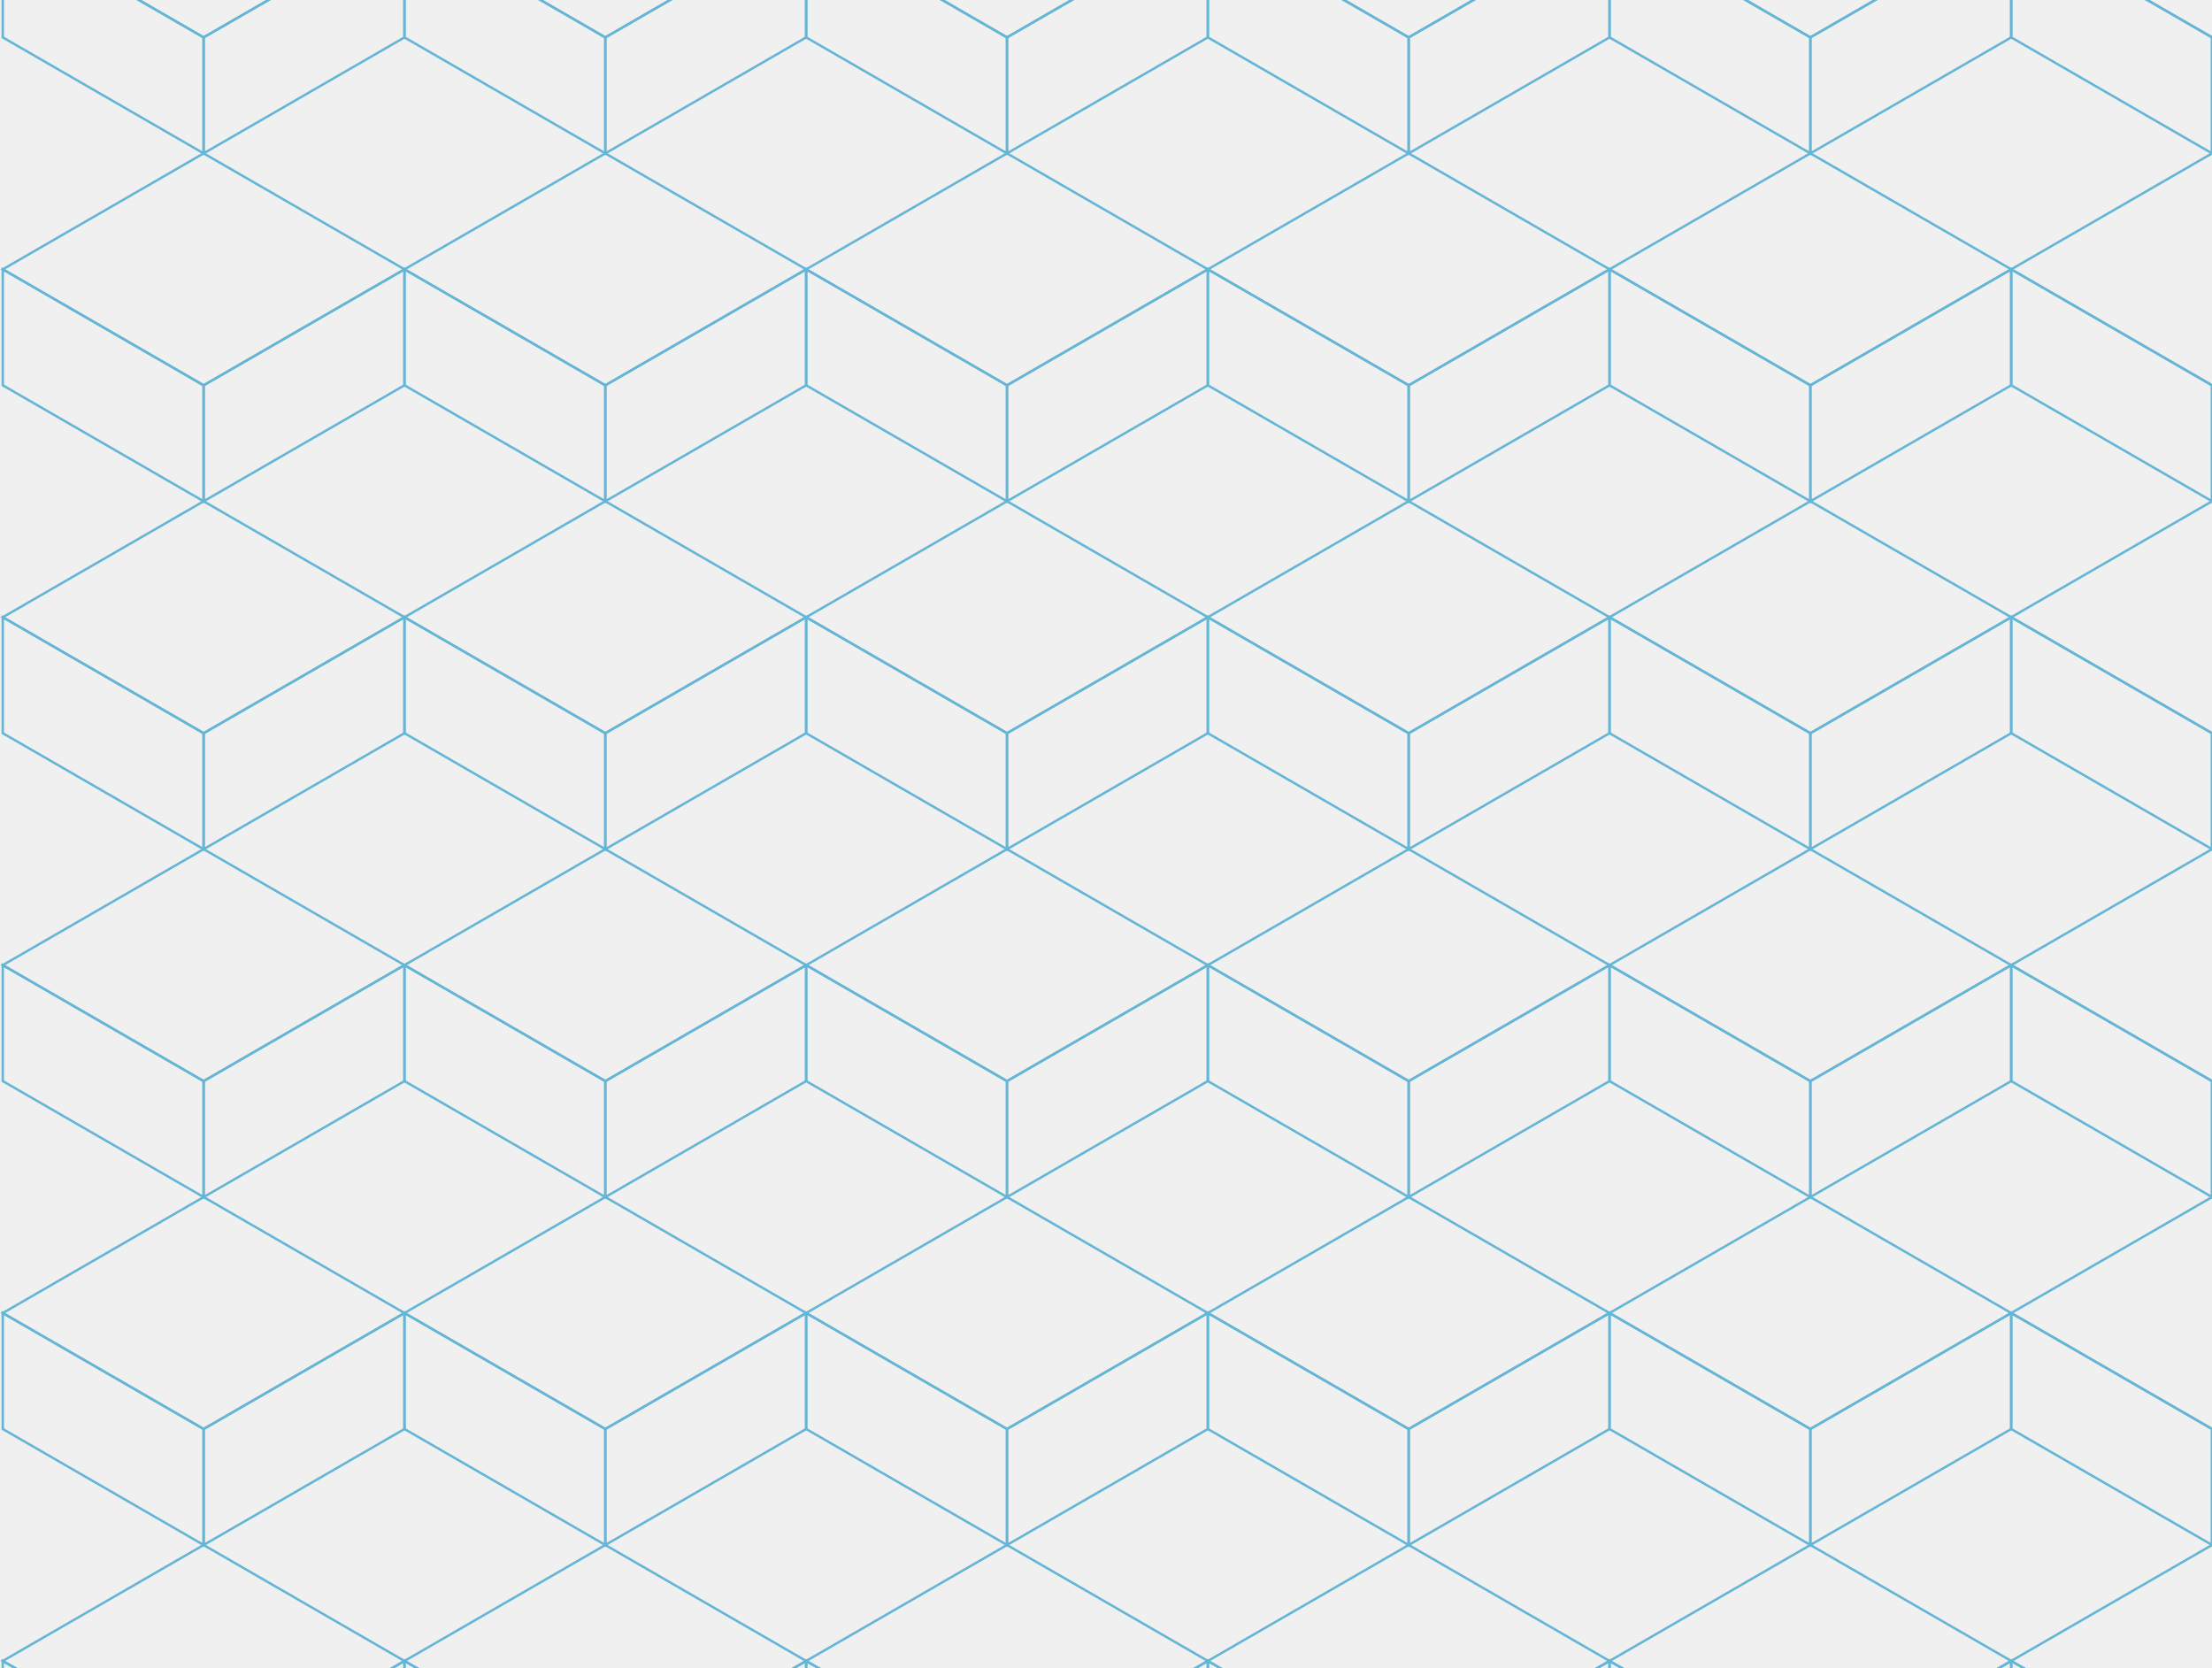
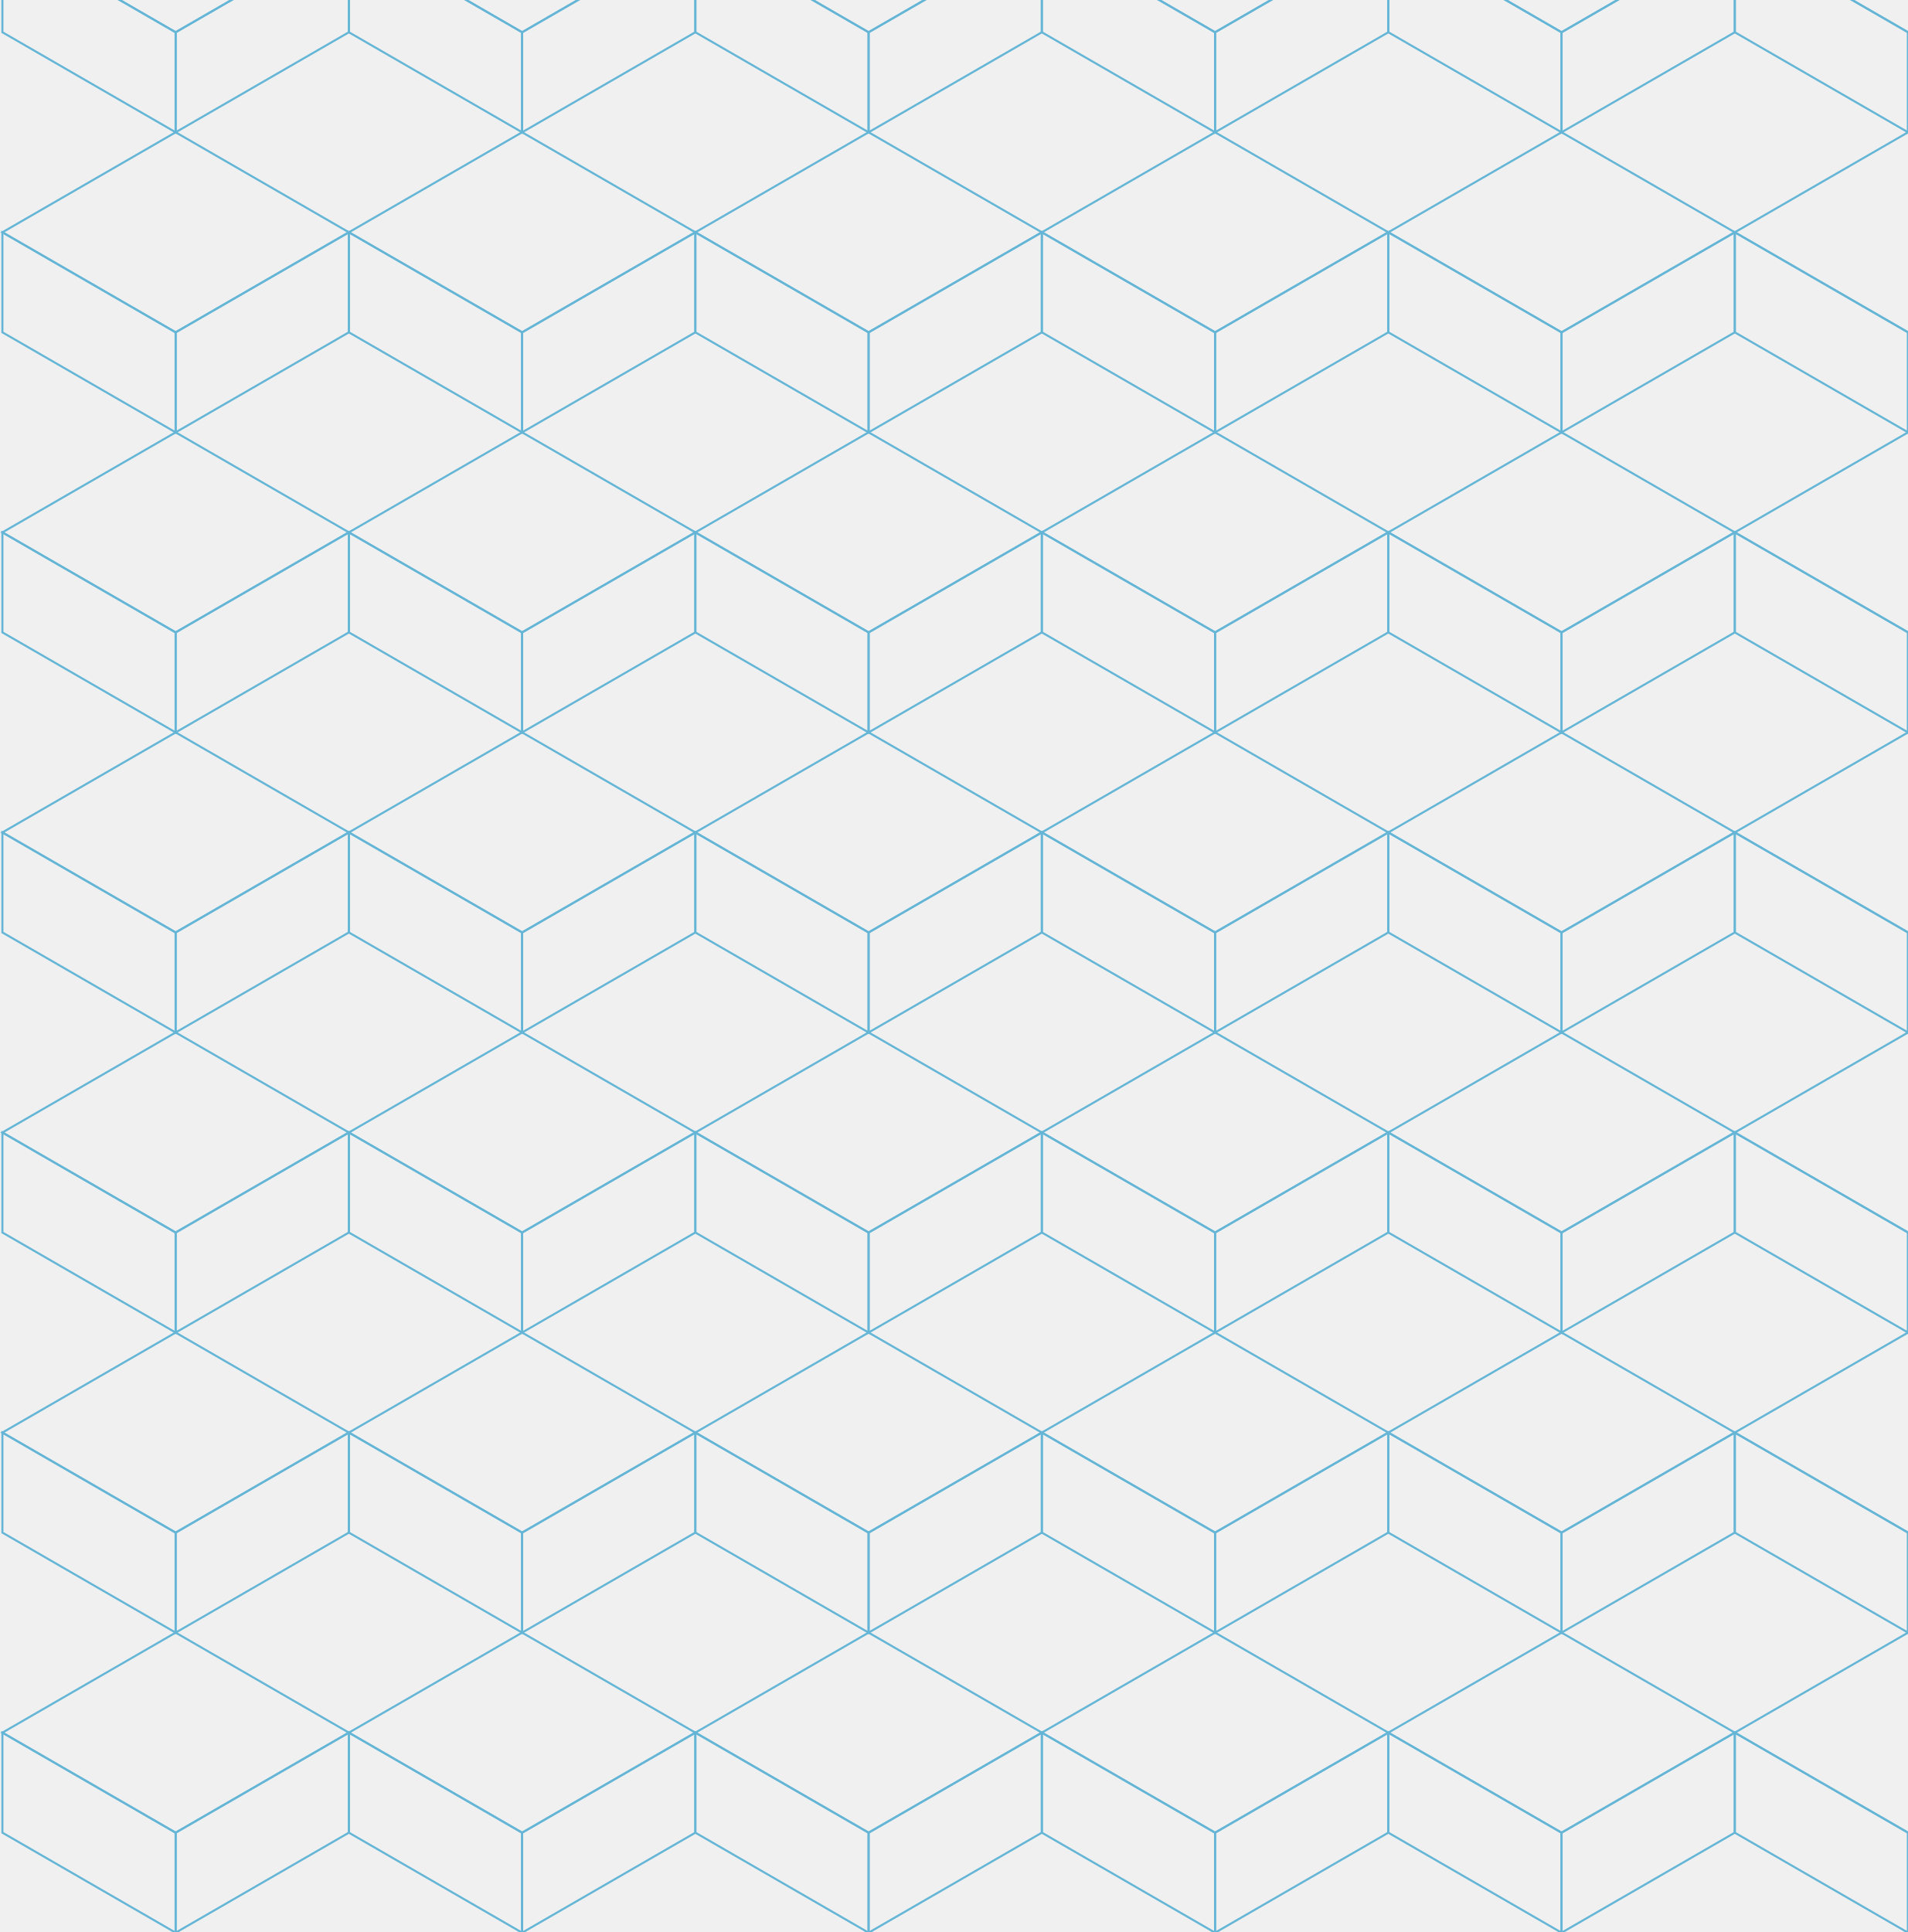
- <svg xmlns="http://www.w3.org/2000/svg" width="796" height="600" fill="none" viewBox="0 0 796 600">
-   <path stroke="#65B6D6" d="M0 0h83.455v83.455H0z" transform="matrix(.86603 .5 -.86603 .5 73.275 -70)" />
-   <path stroke="#65B6D6" d="M0 0h83.455v41.728H0z" transform="matrix(.86603 .5 0 1 1 -28.272)" />
-   <path stroke="#65B6D6" d="M0 0h83.455v41.728H0z" transform="matrix(.86603 -.5 0 1 73.275 13.456)" />
-   <path stroke="#65B6D6" d="M0 0h83.455v83.455H0z" transform="matrix(.86603 .5 -.86603 .5 73.275 55.184)" />
-   <path stroke="#65B6D6" d="M0 0h83.455v41.728H0z" transform="matrix(.86603 .5 0 1 1 96.911)" />
-   <path stroke="#65B6D6" d="M0 0h83.455v41.728H0z" transform="matrix(.86603 -.5 0 1 73.275 138.639)" />
-   <path stroke="#65B6D6" d="M0 0h83.455v83.455H0z" transform="matrix(.86603 .5 -.86603 .5 73.275 180.366)" />
-   <path stroke="#65B6D6" d="M0 0h83.455v41.728H0z" transform="matrix(.86603 .5 0 1 1 222.094)" />
-   <path stroke="#65B6D6" d="M0 0h83.455v41.728H0z" transform="matrix(.86603 -.5 0 1 73.275 263.821)" />
-   <path stroke="#65B6D6" d="M0 0h83.455v83.455H0z" transform="matrix(.86603 .5 -.86603 .5 73.275 305.55)" />
-   <path stroke="#65B6D6" d="M0 0h83.455v41.728H0z" transform="matrix(.86603 .5 0 1 1 347.277)" />
-   <path stroke="#65B6D6" d="M0 0h83.455v41.728H0z" transform="matrix(.86603 -.5 0 1 73.275 389.005)" />
-   <path stroke="#65B6D6" d="M0 0h83.455v83.455H0z" transform="matrix(.86603 .5 -.86603 .5 73.275 430.732)" />
-   <path stroke="#65B6D6" d="M0 0h83.455v41.728H0z" transform="matrix(.86603 .5 0 1 1 472.46)" />
-   <path stroke="#65B6D6" d="M0 0h83.455v41.728H0z" transform="matrix(.86603 -.5 0 1 73.275 514.188)" />
-   <path stroke="#65B6D6" d="M0 0h83.455v83.455H0z" transform="matrix(.86603 .5 -.86603 .5 73.275 555.924)" />
-   <path stroke="#65B6D6" d="M0 0h83.455v41.728H0z" transform="matrix(.86603 .5 0 1 1 597.652)" />
-   <path stroke="#65B6D6" d="M0 0h83.455v41.728H0z" transform="matrix(.86603 -.5 0 1 73.275 639.379)" />
-   <path stroke="#65B6D6" d="M0 0h83.455v83.455H0z" transform="matrix(.86603 .5 -.86603 .5 217.824 -70)" />
-   <path stroke="#65B6D6" d="M0 0h83.455v41.728H0z" transform="matrix(.86603 .5 0 1 145.549 -28.272)" />
-   <path stroke="#65B6D6" d="M0 0h83.455v41.728H0z" transform="matrix(.86603 -.5 0 1 217.824 13.456)" />
-   <path stroke="#65B6D6" d="M0 0h83.455v83.455H0z" transform="matrix(.86603 .5 -.86603 .5 217.823 55.184)" />
-   <path stroke="#65B6D6" d="M0 0h83.455v41.728H0z" transform="matrix(.86603 .5 0 1 145.549 96.912)" />
-   <path stroke="#65B6D6" d="M0 0h83.455v41.728H0z" transform="matrix(.86603 -.5 0 1 217.823 138.639)" />
-   <path stroke="#65B6D6" d="M0 0h83.455v83.455H0z" transform="matrix(.86603 .5 -.86603 .5 217.824 180.366)" />
-   <path stroke="#65B6D6" d="M0 0h83.455v41.728H0z" transform="matrix(.86603 .5 0 1 145.549 222.094)" />
-   <path stroke="#65B6D6" d="M0 0h83.455v41.728H0z" transform="matrix(.86603 -.5 0 1 217.824 263.821)" />
-   <path stroke="#65B6D6" d="M0 0h83.455v83.455H0z" transform="matrix(.86603 .5 -.86603 .5 217.823 305.549)" />
-   <path stroke="#65B6D6" d="M0 0h83.455v41.728H0z" transform="matrix(.86603 .5 0 1 145.549 347.277)" />
-   <path stroke="#65B6D6" d="M0 0h83.455v41.728H0z" transform="matrix(.86603 -.5 0 1 217.824 389.005)" />
-   <path stroke="#65B6D6" d="M0 0h83.455v83.455H0z" transform="matrix(.86603 .5 -.86603 .5 217.824 430.733)" />
-   <path stroke="#65B6D6" d="M0 0h83.455v41.728H0z" transform="matrix(.86603 .5 0 1 145.549 472.46)" />
-   <path stroke="#65B6D6" d="M0 0h83.455v41.728H0z" transform="matrix(.86603 -.5 0 1 217.824 514.188)" />
-   <path stroke="#65B6D6" d="M0 0h83.455v83.455H0z" transform="matrix(.86603 .5 -.86603 .5 217.824 555.924)" />
-   <path stroke="#65B6D6" d="M0 0h83.455v41.728H0z" transform="matrix(.86603 .5 0 1 145.549 597.651)" />
-   <path stroke="#65B6D6" d="M0 0h83.455v41.728H0z" transform="matrix(.86603 -.5 0 1 217.824 639.379)" />
-   <path stroke="#65B6D6" d="M0 0h83.455v83.455H0z" transform="matrix(.86603 .5 -.86603 .5 362.373 -70)" />
-   <path stroke="#65B6D6" d="M0 0h83.455v41.728H0z" transform="matrix(.86603 .5 0 1 290.098 -28.271)" />
-   <path stroke="#65B6D6" d="M0 0h83.455v41.728H0z" transform="matrix(.86603 -.5 0 1 362.373 13.456)" />
-   <path stroke="#65B6D6" d="M0 0h83.455v83.455H0z" transform="matrix(.86603 .5 -.86603 .5 362.373 55.184)" />
-   <path stroke="#65B6D6" d="M0 0h83.455v41.728H0z" transform="matrix(.86603 .5 0 1 290.098 96.912)" />
-   <path stroke="#65B6D6" d="M0 0h83.455v41.728H0z" transform="matrix(.86603 -.5 0 1 362.373 138.639)" />
-   <path stroke="#65B6D6" d="M0 0h83.455v83.455H0z" transform="matrix(.86603 .5 -.86603 .5 362.373 180.366)" />
-   <path stroke="#65B6D6" d="M0 0h83.455v41.728H0z" transform="matrix(.86603 .5 0 1 290.098 222.094)" />
-   <path stroke="#65B6D6" d="M0 0h83.455v41.728H0z" transform="matrix(.86603 -.5 0 1 362.373 263.821)" />
-   <path stroke="#65B6D6" d="M0 0h83.455v83.455H0z" transform="matrix(.86603 .5 -.86603 .5 362.373 305.55)" />
-   <path stroke="#65B6D6" d="M0 0h83.455v41.728H0z" transform="matrix(.86603 .5 0 1 290.098 347.277)" />
-   <path stroke="#65B6D6" d="M0 0h83.455v41.728H0z" transform="matrix(.86603 -.5 0 1 362.373 389.005)" />
-   <path stroke="#65B6D6" d="M0 0h83.455v83.455H0z" transform="matrix(.86603 .5 -.86603 .5 362.373 430.732)" />
-   <path stroke="#65B6D6" d="M0 0h83.455v41.728H0z" transform="matrix(.86603 .5 0 1 290.098 472.46)" />
-   <path stroke="#65B6D6" d="M0 0h83.455v41.728H0z" transform="matrix(.86603 -.5 0 1 362.373 514.188)" />
-   <path stroke="#65B6D6" d="M0 0h83.455v83.455H0z" transform="matrix(.86603 .5 -.86603 .5 362.373 555.924)" />
-   <path stroke="#65B6D6" d="M0 0h83.455v41.728H0z" transform="matrix(.86603 .5 0 1 290.099 597.651)" />
-   <path stroke="#65B6D6" d="M0 0h83.455v41.728H0z" transform="matrix(.86603 -.5 0 1 362.373 639.379)" />
-   <path stroke="#65B6D6" d="M0 0h83.455v83.455H0z" transform="matrix(.86603 .5 -.86603 .5 506.922 -70)" />
-   <path stroke="#65B6D6" d="M0 0h83.455v41.728H0z" transform="matrix(.86603 .5 0 1 434.647 -28.271)" />
-   <path stroke="#65B6D6" d="M0 0h83.455v41.728H0z" transform="matrix(.86603 -.5 0 1 506.922 13.456)" />
-   <path stroke="#65B6D6" d="M0 0h83.455v83.455H0z" transform="matrix(.86603 .5 -.86603 .5 506.922 55.184)" />
-   <path stroke="#65B6D6" d="M0 0h83.455v41.728H0z" transform="matrix(.86603 .5 0 1 434.647 96.911)" />
-   <path stroke="#65B6D6" d="M0 0h83.455v41.728H0z" transform="matrix(.86603 -.5 0 1 506.922 138.639)" />
-   <path stroke="#65B6D6" d="M0 0h83.455v83.455H0z" transform="matrix(.86603 .5 -.86603 .5 506.922 180.366)" />
-   <path stroke="#65B6D6" d="M0 0h83.455v41.728H0z" transform="matrix(.86603 .5 0 1 434.647 222.094)" />
-   <path stroke="#65B6D6" d="M0 0h83.455v41.728H0z" transform="matrix(.86603 -.5 0 1 506.922 263.821)" />
-   <path stroke="#65B6D6" d="M0 0h83.455v83.455H0z" transform="matrix(.86603 .5 -.86603 .5 506.922 305.549)" />
-   <path stroke="#65B6D6" d="M0 0h83.455v41.728H0z" transform="matrix(.86603 .5 0 1 434.648 347.277)" />
-   <path stroke="#65B6D6" d="M0 0h83.455v41.728H0z" transform="matrix(.86603 -.5 0 1 506.922 389.005)" />
-   <path stroke="#65B6D6" d="M0 0h83.455v83.455H0z" transform="matrix(.86603 .5 -.86603 .5 506.922 430.732)" />
-   <path stroke="#65B6D6" d="M0 0h83.455v41.728H0z" transform="matrix(.86603 .5 0 1 434.648 472.46)" />
-   <path stroke="#65B6D6" d="M0 0h83.455v41.728H0z" transform="matrix(.86603 -.5 0 1 506.922 514.188)" />
-   <path stroke="#65B6D6" d="M0 0h83.455v83.455H0z" transform="matrix(.86603 .5 -.86603 .5 506.922 555.925)" />
-   <path stroke="#65B6D6" d="M0 0h83.455v41.728H0z" transform="matrix(.86603 .5 0 1 434.648 597.653)" />
-   <path stroke="#65B6D6" d="M0 0h83.455v41.728H0z" transform="matrix(.86603 -.5 0 1 506.922 639.381)" />
-   <path stroke="#65B6D6" d="M0 0h83.455v83.455H0z" transform="matrix(.86603 .5 -.86603 .5 651.471 -69.999)" />
-   <path stroke="#65B6D6" d="M0 0h83.455v41.728H0z" transform="matrix(.86603 .5 0 1 579.196 -28.271)" />
-   <path stroke="#65B6D6" d="M0 0h83.455v41.728H0z" transform="matrix(.86603 -.5 0 1 651.471 13.456)" />
-   <path stroke="#65B6D6" d="M0 0h83.455v83.455H0z" transform="matrix(.86603 .5 -.86603 .5 651.471 55.184)" />
-   <path stroke="#65B6D6" d="M0 0h83.455v41.728H0z" transform="matrix(.86603 .5 0 1 579.196 96.911)" />
-   <path stroke="#65B6D6" d="M0 0h83.455v41.728H0z" transform="matrix(.86603 -.5 0 1 651.471 138.639)" />
-   <path stroke="#65B6D6" d="M0 0h83.455v83.455H0z" transform="matrix(.86603 .5 -.86603 .5 651.471 180.366)" />
-   <path stroke="#65B6D6" d="M0 0h83.455v41.728H0z" transform="matrix(.86603 .5 0 1 579.196 222.094)" />
-   <path stroke="#65B6D6" d="M0 0h83.455v41.728H0z" transform="matrix(.86603 -.5 0 1 651.471 263.822)" />
-   <path stroke="#65B6D6" d="M0 0h83.455v83.455H0z" transform="matrix(.86603 .5 -.86603 .5 651.47 305.551)" />
-   <path stroke="#65B6D6" d="M0 0h83.455v41.728H0z" transform="matrix(.86603 .5 0 1 579.196 347.277)" />
-   <path stroke="#65B6D6" d="M0 0h83.455v41.728H0z" transform="matrix(.86603 -.5 0 1 651.47 389.005)" />
-   <path stroke="#65B6D6" d="M0 0h83.455v83.455H0z" transform="matrix(.86603 .5 -.86603 .5 651.471 430.732)" />
-   <path stroke="#65B6D6" d="M0 0h83.455v41.728H0z" transform="matrix(.86603 .5 0 1 579.196 472.46)" />
-   <path stroke="#65B6D6" d="M0 0h83.455v41.728H0z" transform="matrix(.86603 -.5 0 1 651.471 514.188)" />
-   <path stroke="#65B6D6" d="M0 0h83.455v83.455H0z" transform="matrix(.86603 .5 -.86603 .5 651.471 555.924)" />
-   <path stroke="#65B6D6" d="M0 0h83.455v41.728H0z" transform="matrix(.86603 .5 0 1 579.196 597.651)" />
-   <path stroke="#65B6D6" d="M0 0h83.455v41.728H0z" transform="matrix(.86603 -.5 0 1 651.47 639.379)" />
-   <path stroke="#65B6D6" d="M0 0h83.455v83.455H0z" transform="matrix(.86603 .5 -.86603 .5 796.019 -70)" />
-   <path stroke="#65B6D6" d="M0 0h83.455v41.728H0z" transform="matrix(.86603 .5 0 1 723.745 -28.272)" />
-   <path stroke="#65B6D6" d="M0 0h83.455v41.728H0z" transform="matrix(.86603 -.5 0 1 796.019 13.456)" />
-   <path stroke="#65B6D6" d="M0 0h83.455v83.455H0z" transform="matrix(.86603 .5 -.86603 .5 796.019 55.184)" />
-   <path stroke="#65B6D6" d="M0 0h83.455v41.728H0z" transform="matrix(.86603 .5 0 1 723.745 96.912)" />
-   <path stroke="#65B6D6" d="M0 0h83.455v41.728H0z" transform="matrix(.86603 -.5 0 1 796.019 138.639)" />
-   <path stroke="#65B6D6" d="M0 0h83.455v83.455H0z" transform="matrix(.86603 .5 -.86603 .5 796.019 180.366)" />
-   <path stroke="#65B6D6" d="M0 0h83.455v41.728H0z" transform="matrix(.86603 .5 0 1 723.745 222.094)" />
-   <path stroke="#65B6D6" d="M0 0h83.455v41.728H0z" transform="matrix(.86603 -.5 0 1 796.019 263.821)" />
-   <path stroke="#65B6D6" d="M0 0h83.455v83.455H0z" transform="matrix(.86603 .5 -.86603 .5 796.019 305.55)" />
-   <path stroke="#65B6D6" d="M0 0h83.455v41.728H0z" transform="matrix(.86603 .5 0 1 723.745 347.278)" />
-   <path stroke="#65B6D6" d="M0 0h83.455v41.728H0z" transform="matrix(.86603 -.5 0 1 796.019 389.005)" />
-   <path stroke="#65B6D6" d="M0 0h83.455v83.455H0z" transform="matrix(.86603 .5 -.86603 .5 796.019 430.732)" />
-   <path stroke="#65B6D6" d="M0 0h83.455v41.728H0z" transform="matrix(.86603 .5 0 1 723.745 472.46)" />
-   <path stroke="#65B6D6" d="M0 0h83.455v41.728H0z" transform="matrix(.86603 -.5 0 1 796.019 514.188)" />
-   <path stroke="#65B6D6" d="M0 0h83.455v83.455H0z" transform="matrix(.86603 .5 -.86603 .5 796.018 555.922)" />
-   <path stroke="#65B6D6" d="M0 0h83.455v41.728H0z" transform="matrix(.86603 .5 0 1 723.743 597.65)" />
-   <path stroke="#65B6D6" d="M0 0h83.455v41.728H0z" transform="matrix(.86603 -.5 0 1 796.018 639.377)" />
+ <svg xmlns="http://www.w3.org/2000/svg" width="796" height="806" viewBox="0 0 796 806" fill="none">
+   <g clip-path="url(#clip0_37_5725)">
+     <rect width="83.455" height="83.455" transform="matrix(0.866025 0.5 -0.866025 0.5 73.2751 -69.9995)" stroke="#65B6D6" />
+     <rect width="83.455" height="41.728" transform="matrix(0.866025 0.5 0 1 1.00046 -28.272)" stroke="#65B6D6" />
+     <rect width="83.455" height="41.728" transform="matrix(0.866025 -0.5 0 1 73.2751 13.4561)" stroke="#65B6D6" />
+     <rect width="83.455" height="83.455" transform="matrix(0.866025 0.5 -0.866025 0.5 73.2751 55.1841)" stroke="#65B6D6" />
+     <rect width="83.455" height="41.728" transform="matrix(0.866025 0.5 0 1 1.00046 96.9114)" stroke="#65B6D6" />
+     <rect width="83.455" height="41.728" transform="matrix(0.866025 -0.5 0 1 73.2751 138.639)" stroke="#65B6D6" />
+     <rect width="83.455" height="83.455" transform="matrix(0.866025 0.5 -0.866025 0.5 73.2746 180.366)" stroke="#65B6D6" />
+     <rect width="83.455" height="41.728" transform="matrix(0.866025 0.5 0 1 1 222.094)" stroke="#65B6D6" />
+     <rect width="83.455" height="41.728" transform="matrix(0.866025 -0.5 0 1 73.2746 263.821)" stroke="#65B6D6" />
+     <rect width="83.455" height="83.455" transform="matrix(0.866025 0.5 -0.866025 0.5 73.2746 305.55)" stroke="#65B6D6" />
+     <rect width="83.455" height="41.728" transform="matrix(0.866025 0.5 0 1 1 347.277)" stroke="#65B6D6" />
+     <rect width="83.455" height="41.728" transform="matrix(0.866025 -0.5 0 1 73.2746 389.005)" stroke="#65B6D6" />
+     <rect width="83.455" height="83.455" transform="matrix(0.866025 0.5 -0.866025 0.5 73.2751 430.732)" stroke="#65B6D6" />
+     <rect width="83.455" height="41.728" transform="matrix(0.866025 0.5 0 1 1.00046 472.46)" stroke="#65B6D6" />
+     <rect width="83.455" height="41.728" transform="matrix(0.866025 -0.5 0 1 73.2751 514.188)" stroke="#65B6D6" />
+     <rect width="83.455" height="83.455" transform="matrix(0.866025 0.5 -0.866025 0.5 73.2755 555.924)" stroke="#65B6D6" />
+     <rect width="83.455" height="41.728" transform="matrix(0.866025 0.5 0 1 1.00089 597.652)" stroke="#65B6D6" />
+     <rect width="83.455" height="41.728" transform="matrix(0.866025 -0.5 0 1 73.2755 639.379)" stroke="#65B6D6" />
+     <rect width="83.455" height="83.455" transform="matrix(0.866025 0.5 -0.866025 0.5 73.2746 681.105)" stroke="#65B6D6" />
+     <rect width="83.455" height="41.728" transform="matrix(0.866025 0.5 0 1 1 722.833)" stroke="#65B6D6" />
+     <rect width="83.455" height="41.728" transform="matrix(0.866025 -0.5 0 1 73.2741 764.561)" stroke="#65B6D6" />
+     <rect width="83.455" height="83.455" transform="matrix(0.866025 0.5 -0.866025 0.5 217.824 -70)" stroke="#65B6D6" />
+     <rect width="83.455" height="41.728" transform="matrix(0.866025 0.5 0 1 145.549 -28.2722)" stroke="#65B6D6" />
+     <rect width="83.455" height="41.728" transform="matrix(0.866025 -0.5 0 1 217.824 13.4561)" stroke="#65B6D6" />
+     <rect width="83.455" height="83.455" transform="matrix(0.866025 0.5 -0.866025 0.5 217.823 55.1836)" stroke="#65B6D6" />
+     <rect width="83.455" height="41.728" transform="matrix(0.866025 0.5 0 1 145.549 96.9114)" stroke="#65B6D6" />
+     <rect width="83.455" height="41.728" transform="matrix(0.866025 -0.5 0 1 217.823 138.639)" stroke="#65B6D6" />
+     <rect width="83.455" height="83.455" transform="matrix(0.866025 0.5 -0.866025 0.5 217.824 180.366)" stroke="#65B6D6" />
+     <rect width="83.455" height="41.728" transform="matrix(0.866025 0.5 0 1 145.549 222.094)" stroke="#65B6D6" />
+     <rect width="83.455" height="41.728" transform="matrix(0.866025 -0.5 0 1 217.824 263.822)" stroke="#65B6D6" />
+     <rect width="83.455" height="83.455" transform="matrix(0.866025 0.5 -0.866025 0.5 217.823 305.55)" stroke="#65B6D6" />
+     <rect width="83.455" height="41.728" transform="matrix(0.866025 0.5 0 1 145.549 347.277)" stroke="#65B6D6" />
+     <rect width="83.455" height="41.728" transform="matrix(0.866025 -0.5 0 1 217.824 389.005)" stroke="#65B6D6" />
+     <rect width="83.455" height="83.455" transform="matrix(0.866025 0.5 -0.866025 0.5 217.824 430.733)" stroke="#65B6D6" />
+     <rect width="83.455" height="41.728" transform="matrix(0.866025 0.5 0 1 145.549 472.46)" stroke="#65B6D6" />
+     <rect width="83.455" height="41.728" transform="matrix(0.866025 -0.5 0 1 217.824 514.188)" stroke="#65B6D6" />
+     <rect width="83.455" height="83.455" transform="matrix(0.866025 0.5 -0.866025 0.5 217.824 555.924)" stroke="#65B6D6" />
+     <rect width="83.455" height="41.728" transform="matrix(0.866025 0.5 0 1 145.549 597.651)" stroke="#65B6D6" />
+     <rect width="83.455" height="41.728" transform="matrix(0.866025 -0.5 0 1 217.824 639.379)" stroke="#65B6D6" />
+     <rect width="83.455" height="83.455" transform="matrix(0.866025 0.5 -0.866025 0.5 217.824 681.108)" stroke="#65B6D6" />
+     <rect width="83.455" height="41.728" transform="matrix(0.866025 0.5 0 1 145.549 722.835)" stroke="#65B6D6" />
+     <rect width="83.455" height="41.728" transform="matrix(0.866025 -0.5 0 1 217.824 764.563)" stroke="#65B6D6" />
+     <rect width="83.455" height="83.455" transform="matrix(0.866025 0.5 -0.866025 0.5 362.373 -69.9995)" stroke="#65B6D6" />
+     <rect width="83.455" height="41.728" transform="matrix(0.866025 0.5 0 1 290.098 -28.2717)" stroke="#65B6D6" />
+     <rect width="83.455" height="41.728" transform="matrix(0.866025 -0.5 0 1 362.373 13.4558)" stroke="#65B6D6" />
+     <rect width="83.455" height="83.455" transform="matrix(0.866025 0.5 -0.866025 0.5 362.373 55.1843)" stroke="#65B6D6" />
+     <rect width="83.455" height="41.728" transform="matrix(0.866025 0.5 0 1 290.098 96.9119)" stroke="#65B6D6" />
+     <rect width="83.455" height="41.728" transform="matrix(0.866025 -0.5 0 1 362.373 138.639)" stroke="#65B6D6" />
+     <rect width="83.455" height="83.455" transform="matrix(0.866025 0.5 -0.866025 0.5 362.373 180.366)" stroke="#65B6D6" />
+     <rect width="83.455" height="41.728" transform="matrix(0.866025 0.5 0 1 290.098 222.094)" stroke="#65B6D6" />
+     <rect width="83.455" height="41.728" transform="matrix(0.866025 -0.5 0 1 362.373 263.822)" stroke="#65B6D6" />
+     <rect width="83.455" height="83.455" transform="matrix(0.866025 0.5 -0.866025 0.5 362.373 305.55)" stroke="#65B6D6" />
+     <rect width="83.455" height="41.728" transform="matrix(0.866025 0.5 0 1 290.098 347.277)" stroke="#65B6D6" />
+     <rect width="83.455" height="41.728" transform="matrix(0.866025 -0.5 0 1 362.373 389.005)" stroke="#65B6D6" />
+     <rect width="83.455" height="83.455" transform="matrix(0.866025 0.5 -0.866025 0.5 362.373 430.732)" stroke="#65B6D6" />
+     <rect width="83.455" height="41.728" transform="matrix(0.866025 0.5 0 1 290.098 472.46)" stroke="#65B6D6" />
+     <rect width="83.455" height="41.728" transform="matrix(0.866025 -0.5 0 1 362.373 514.188)" stroke="#65B6D6" />
+     <rect width="83.455" height="83.455" transform="matrix(0.866025 0.5 -0.866025 0.5 362.373 555.924)" stroke="#65B6D6" />
+     <rect width="83.455" height="41.728" transform="matrix(0.866025 0.5 0 1 290.099 597.651)" stroke="#65B6D6" />
+     <rect width="83.455" height="41.728" transform="matrix(0.866025 -0.5 0 1 362.373 639.379)" stroke="#65B6D6" />
+     <rect width="83.455" height="83.455" transform="matrix(0.866025 0.5 -0.866025 0.5 362.373 681.106)" stroke="#65B6D6" />
+     <rect width="83.455" height="41.728" transform="matrix(0.866025 0.5 0 1 290.099 722.834)" stroke="#65B6D6" />
+     <rect width="83.455" height="41.728" transform="matrix(0.866025 -0.5 0 1 362.373 764.562)" stroke="#65B6D6" />
+     <rect width="83.455" height="83.455" transform="matrix(0.866025 0.5 -0.866025 0.5 506.922 -69.9995)" stroke="#65B6D6" />
+     <rect width="83.455" height="41.728" transform="matrix(0.866025 0.5 0 1 434.647 -28.2717)" stroke="#65B6D6" />
+     <rect width="83.455" height="41.728" transform="matrix(0.866025 -0.5 0 1 506.922 13.4558)" stroke="#65B6D6" />
+     <rect width="83.455" height="83.455" transform="matrix(0.866025 0.5 -0.866025 0.5 506.922 55.1836)" stroke="#65B6D6" />
+     <rect width="83.455" height="41.728" transform="matrix(0.866025 0.5 0 1 434.647 96.9111)" stroke="#65B6D6" />
+     <rect width="83.455" height="41.728" transform="matrix(0.866025 -0.5 0 1 506.922 138.639)" stroke="#65B6D6" />
+     <rect width="83.455" height="83.455" transform="matrix(0.866025 0.5 -0.866025 0.5 506.922 180.366)" stroke="#65B6D6" />
+     <rect width="83.455" height="41.728" transform="matrix(0.866025 0.5 0 1 434.647 222.094)" stroke="#65B6D6" />
+     <rect width="83.455" height="41.728" transform="matrix(0.866025 -0.5 0 1 506.922 263.822)" stroke="#65B6D6" />
+     <rect width="83.455" height="83.455" transform="matrix(0.866025 0.5 -0.866025 0.5 506.922 305.55)" stroke="#65B6D6" />
+     <rect width="83.455" height="41.728" transform="matrix(0.866025 0.5 0 1 434.648 347.277)" stroke="#65B6D6" />
+     <rect width="83.455" height="41.728" transform="matrix(0.866025 -0.5 0 1 506.922 389.005)" stroke="#65B6D6" />
+     <rect width="83.455" height="83.455" transform="matrix(0.866025 0.5 -0.866025 0.5 506.922 430.732)" stroke="#65B6D6" />
+     <rect width="83.455" height="41.728" transform="matrix(0.866025 0.5 0 1 434.648 472.46)" stroke="#65B6D6" />
+     <rect width="83.455" height="41.728" transform="matrix(0.866025 -0.5 0 1 506.922 514.188)" stroke="#65B6D6" />
+     <rect width="83.455" height="83.455" transform="matrix(0.866025 0.5 -0.866025 0.5 506.922 555.925)" stroke="#65B6D6" />
+     <rect width="83.455" height="41.728" transform="matrix(0.866025 0.5 0 1 434.648 597.653)" stroke="#65B6D6" />
+     <rect width="83.455" height="41.728" transform="matrix(0.866025 -0.5 0 1 506.922 639.381)" stroke="#65B6D6" />
+     <rect width="83.455" height="83.455" transform="matrix(0.866025 0.5 -0.866025 0.5 506.922 681.106)" stroke="#65B6D6" />
+     <rect width="83.455" height="41.728" transform="matrix(0.866025 0.5 0 1 434.648 722.834)" stroke="#65B6D6" />
+     <rect width="83.455" height="41.728" transform="matrix(0.866025 -0.5 0 1 506.922 764.562)" stroke="#65B6D6" />
+     <rect width="83.455" height="83.455" transform="matrix(0.866025 0.5 -0.866025 0.5 651.471 -69.999)" stroke="#65B6D6" />
+     <rect width="83.455" height="41.728" transform="matrix(0.866025 0.5 0 1 579.196 -28.2715)" stroke="#65B6D6" />
+     <rect width="83.455" height="41.728" transform="matrix(0.866025 -0.5 0 1 651.471 13.4563)" stroke="#65B6D6" />
+     <rect width="83.455" height="83.455" transform="matrix(0.866025 0.5 -0.866025 0.5 651.471 55.1838)" stroke="#65B6D6" />
+     <rect width="83.455" height="41.728" transform="matrix(0.866025 0.5 0 1 579.196 96.9114)" stroke="#65B6D6" />
+     <rect width="83.455" height="41.728" transform="matrix(0.866025 -0.5 0 1 651.471 138.639)" stroke="#65B6D6" />
+     <rect width="83.455" height="83.455" transform="matrix(0.866025 0.5 -0.866025 0.5 651.471 180.366)" stroke="#65B6D6" />
+     <rect width="83.455" height="41.728" transform="matrix(0.866025 0.5 0 1 579.196 222.094)" stroke="#65B6D6" />
+     <rect width="83.455" height="41.728" transform="matrix(0.866025 -0.5 0 1 651.471 263.822)" stroke="#65B6D6" />
+     <rect width="83.455" height="83.455" transform="matrix(0.866025 0.5 -0.866025 0.5 651.47 305.551)" stroke="#65B6D6" />
+     <rect width="83.455" height="41.728" transform="matrix(0.866025 0.5 0 1 579.196 347.277)" stroke="#65B6D6" />
+     <rect width="83.455" height="41.728" transform="matrix(0.866025 -0.5 0 1 651.47 389.005)" stroke="#65B6D6" />
+     <rect width="83.455" height="83.455" transform="matrix(0.866025 0.5 -0.866025 0.5 651.471 430.732)" stroke="#65B6D6" />
+     <rect width="83.455" height="41.728" transform="matrix(0.866025 0.5 0 1 579.196 472.46)" stroke="#65B6D6" />
+     <rect width="83.455" height="41.728" transform="matrix(0.866025 -0.5 0 1 651.471 514.188)" stroke="#65B6D6" />
+     <rect width="83.455" height="83.455" transform="matrix(0.866025 0.5 -0.866025 0.5 651.471 555.924)" stroke="#65B6D6" />
+     <rect width="83.455" height="41.728" transform="matrix(0.866025 0.5 0 1 579.196 597.651)" stroke="#65B6D6" />
+     <rect width="83.455" height="41.728" transform="matrix(0.866025 -0.5 0 1 651.47 639.379)" stroke="#65B6D6" />
+     <rect width="83.455" height="83.455" transform="matrix(0.866025 0.5 -0.866025 0.5 651.471 681.107)" stroke="#65B6D6" />
+     <rect width="83.455" height="41.728" transform="matrix(0.866025 0.5 0 1 579.196 722.834)" stroke="#65B6D6" />
+     <rect width="83.455" height="41.728" transform="matrix(0.866025 -0.5 0 1 651.471 764.562)" stroke="#65B6D6" />
+     <rect width="83.455" height="83.455" transform="matrix(0.866025 0.5 -0.866025 0.5 796.019 -69.9995)" stroke="#65B6D6" />
+     <rect width="83.455" height="41.728" transform="matrix(0.866025 0.5 0 1 723.745 -28.272)" stroke="#65B6D6" />
+     <rect width="83.455" height="41.728" transform="matrix(0.866025 -0.5 0 1 796.019 13.4561)" stroke="#65B6D6" />
+     <rect width="83.455" height="83.455" transform="matrix(0.866025 0.5 -0.866025 0.5 796.019 55.1841)" stroke="#65B6D6" />
+     <rect width="83.455" height="41.728" transform="matrix(0.866025 0.5 0 1 723.745 96.9116)" stroke="#65B6D6" />
+     <rect width="83.455" height="41.728" transform="matrix(0.866025 -0.5 0 1 796.019 138.639)" stroke="#65B6D6" />
+     <rect width="83.455" height="83.455" transform="matrix(0.866025 0.5 -0.866025 0.5 796.019 180.366)" stroke="#65B6D6" />
+     <rect width="83.455" height="41.728" transform="matrix(0.866025 0.5 0 1 723.745 222.094)" stroke="#65B6D6" />
+     <rect width="83.455" height="41.728" transform="matrix(0.866025 -0.5 0 1 796.019 263.822)" stroke="#65B6D6" />
+     <rect width="83.455" height="83.455" transform="matrix(0.866025 0.5 -0.866025 0.5 796.019 305.55)" stroke="#65B6D6" />
+     <rect width="83.455" height="41.728" transform="matrix(0.866025 0.5 0 1 723.745 347.278)" stroke="#65B6D6" />
+     <rect width="83.455" height="41.728" transform="matrix(0.866025 -0.5 0 1 796.019 389.005)" stroke="#65B6D6" />
+     <rect width="83.455" height="83.455" transform="matrix(0.866025 0.5 -0.866025 0.5 796.019 430.732)" stroke="#65B6D6" />
+     <rect width="83.455" height="41.728" transform="matrix(0.866025 0.5 0 1 723.745 472.46)" stroke="#65B6D6" />
+     <rect width="83.455" height="41.728" transform="matrix(0.866025 -0.5 0 1 796.019 514.188)" stroke="#65B6D6" />
+     <rect width="83.455" height="83.455" transform="matrix(0.866025 0.5 -0.866025 0.5 796.018 555.922)" stroke="#65B6D6" />
+     <rect width="83.455" height="41.728" transform="matrix(0.866025 0.5 0 1 723.743 597.65)" stroke="#65B6D6" />
+     <rect width="83.455" height="41.728" transform="matrix(0.866025 -0.5 0 1 796.018 639.377)" stroke="#65B6D6" />
+     <rect width="83.455" height="83.455" transform="matrix(0.866025 0.5 -0.866025 0.5 796.019 681.106)" stroke="#65B6D6" />
+     <rect width="83.455" height="41.728" transform="matrix(0.866025 0.5 0 1 723.745 722.834)" stroke="#65B6D6" />
+     <rect width="83.455" height="41.728" transform="matrix(0.866025 -0.5 0 1 796.019 764.562)" stroke="#65B6D6" />
+   </g>
+   <defs>
+     <clipPath id="clip0_37_5725">
+       <rect width="796" height="806" fill="white" />
+     </clipPath>
+   </defs>
</svg>
